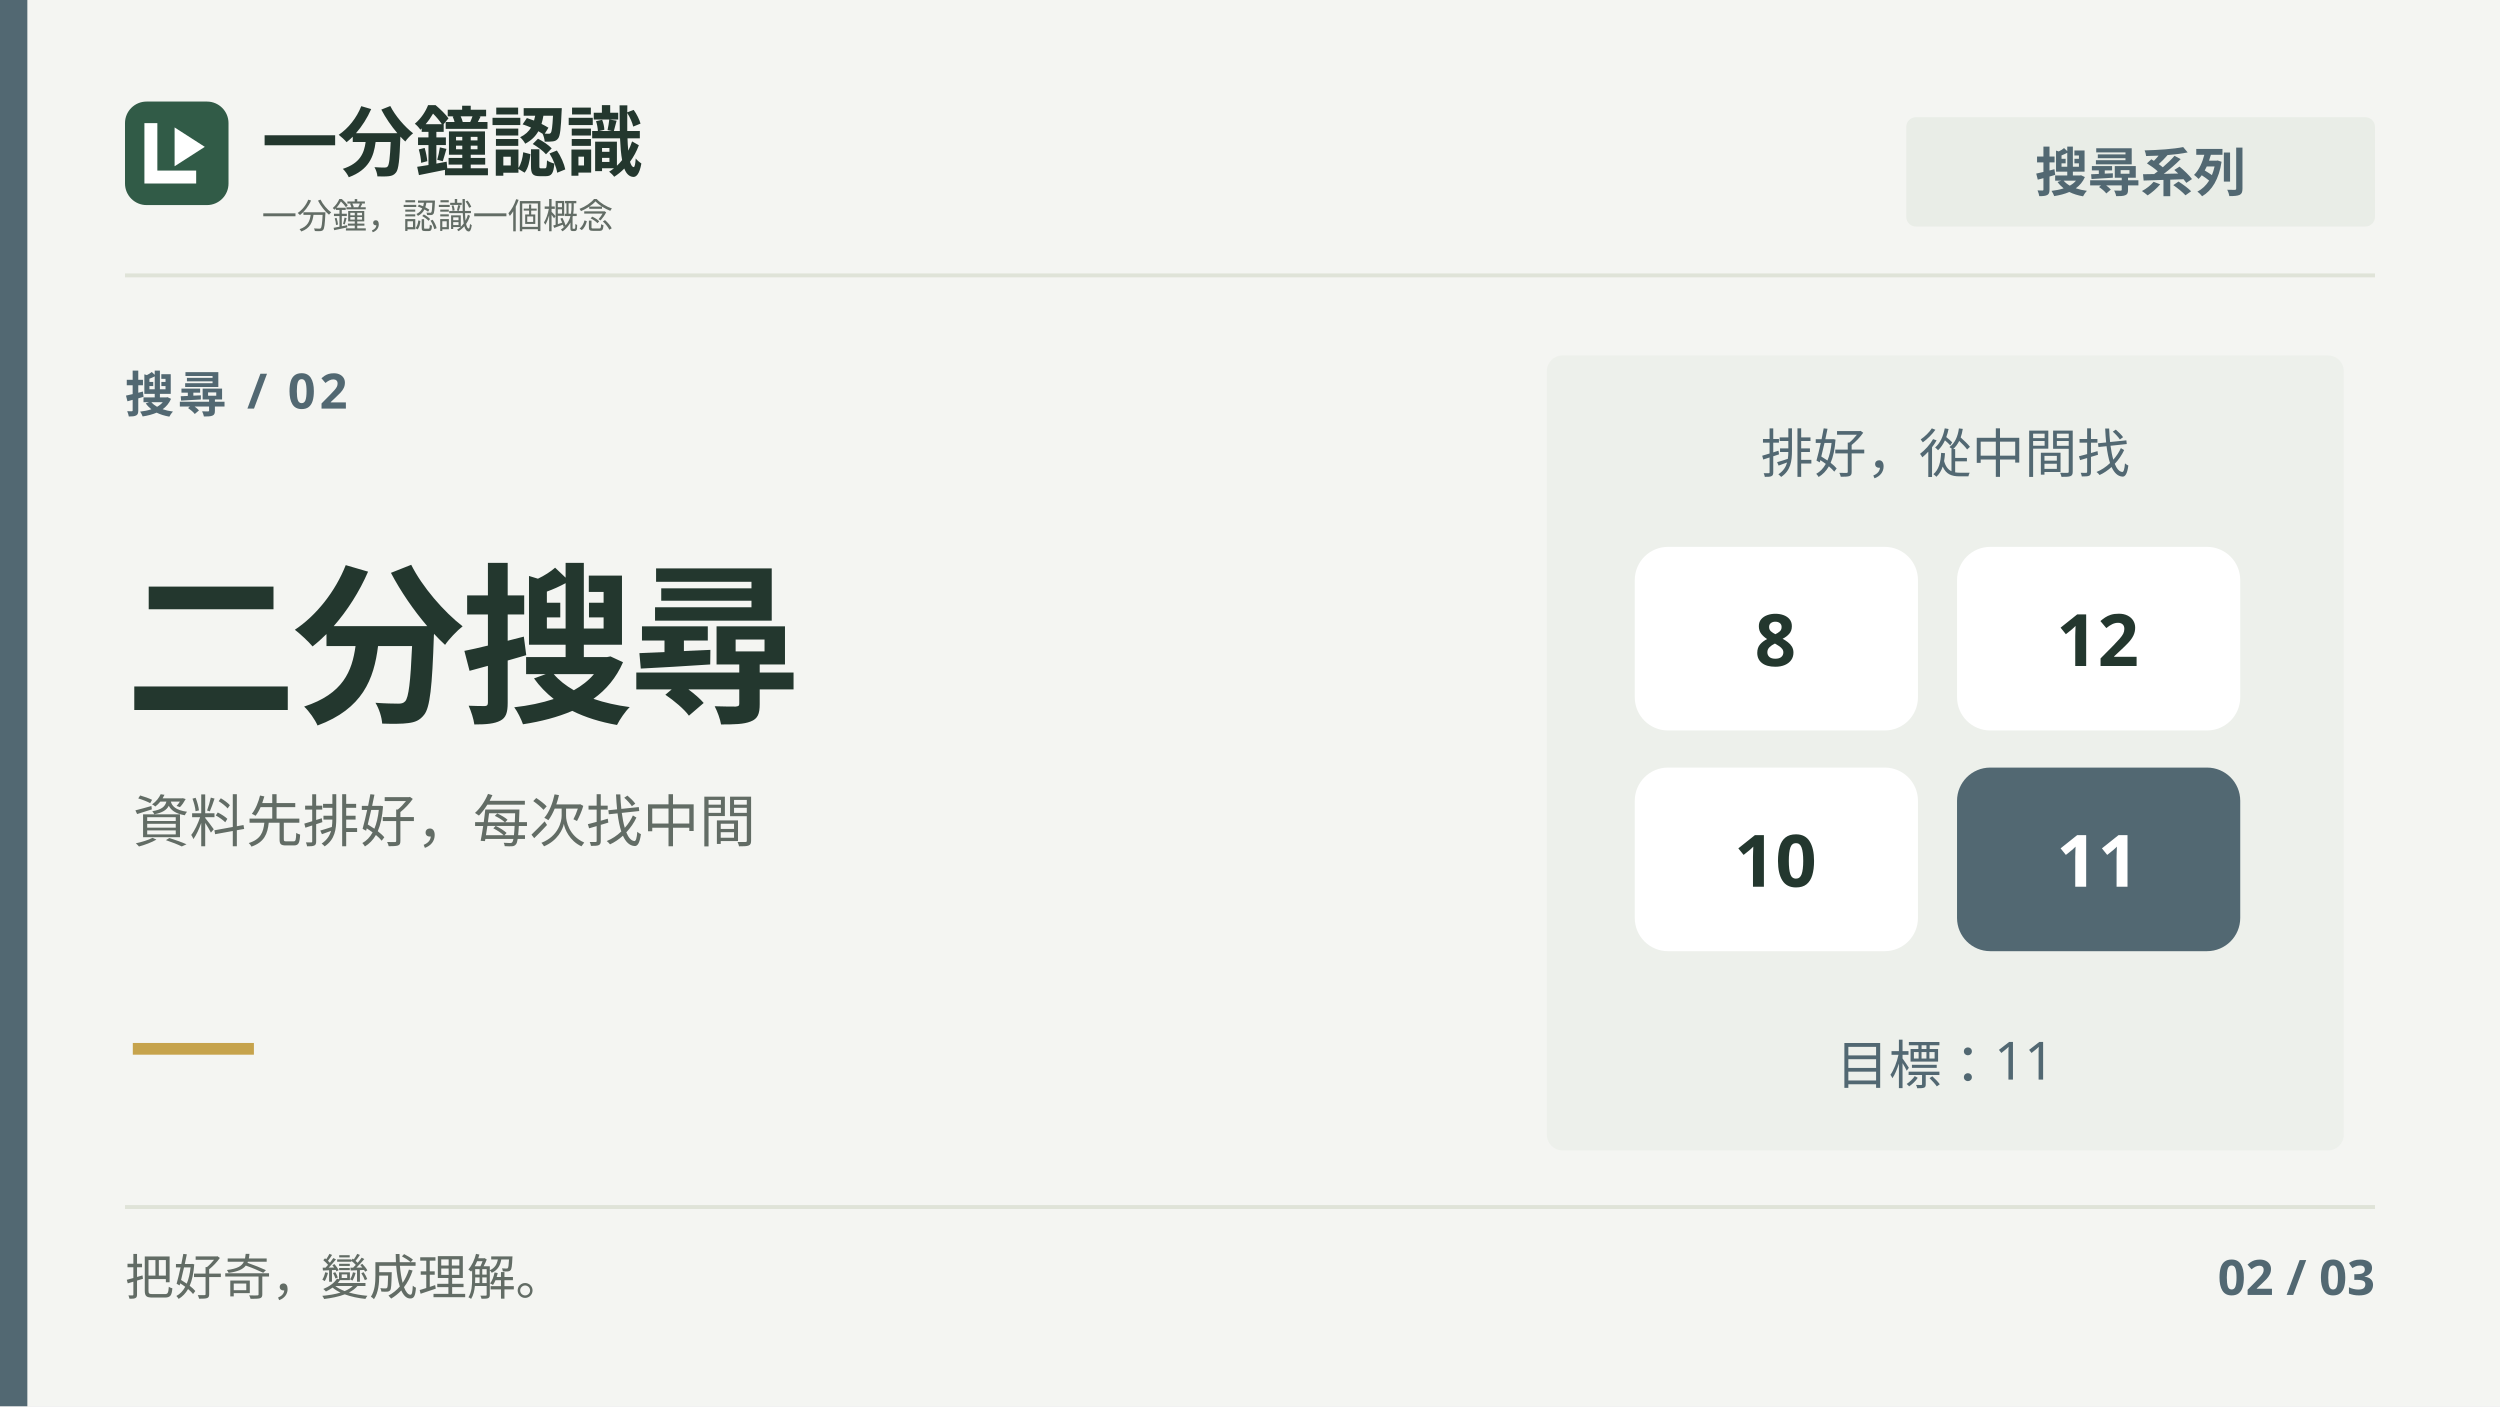
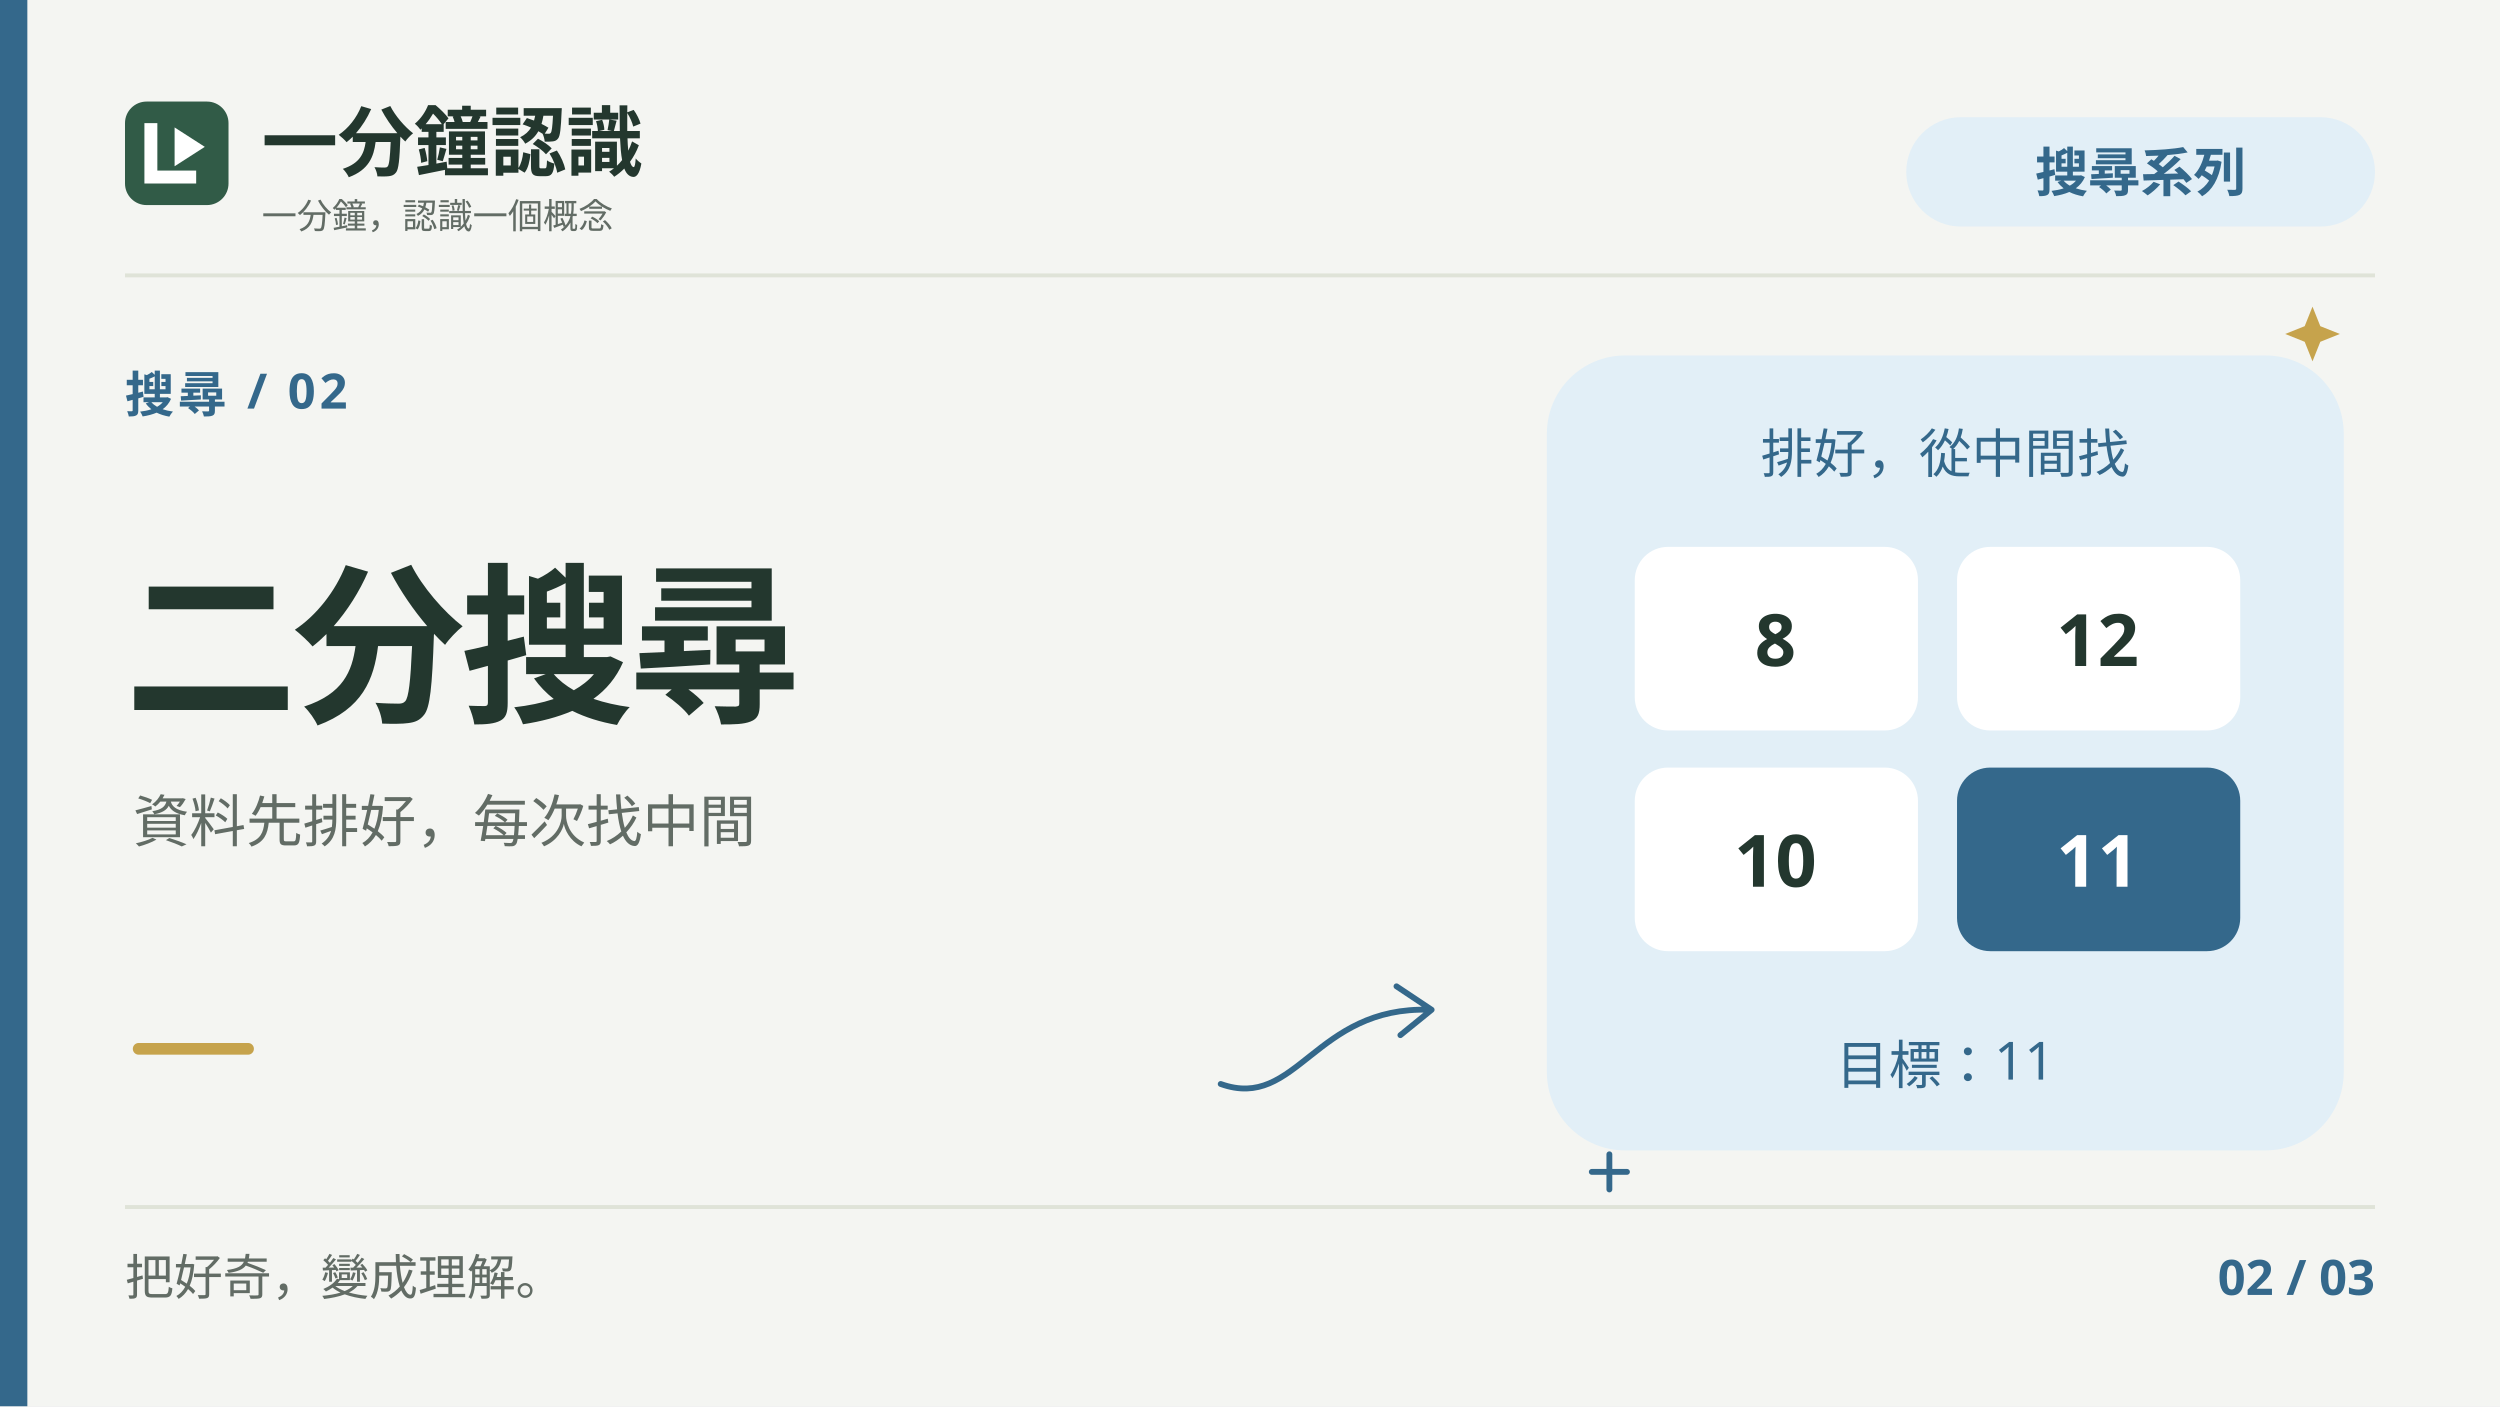
<svg xmlns="http://www.w3.org/2000/svg" width="1280" height="720" viewBox="0 0 1280 720" role="img" aria-labelledby="title desc">
  <g font-family="Microsoft JhengHei, PingFang TC, Noto Sans TC, sans-serif">
    <rect x="0" y="0" width="1280" height="720" rx="0" fill="#f4f5f2" />
-     <rect x="0" y="0" width="14" height="720" rx="0" fill="#526872" />
+     <rect x="0" y="0" width="14" height="720" rx="0" fill="#34688b" />
    <path d="M64 141h1152M64 618h1152" stroke="#dfe3d8" stroke-width="2" />
    <svg x="64" y="52" width="53" height="53" viewBox="0 0 48 48">
      <rect width="48" height="48" rx="10" fill="#315b47" />
      <path d="M15 10v22h18v6H9V10z" fill="#ffffff" />
      <path d="m23 12 14 9-14 9z" fill="#ffffff" />
    </svg>
    <text x="134" y="87" font-size="39" fill="#23372e" font-weight="800">一分鐘認識</text>
    <text x="134" y="117" font-size="18" fill="#626c65">一分鐘，認識一個概念</text>
-     <rect x="976" y="60" width="240" height="56" rx="5" fill="#e9ede7" />
-     <text x="1096" y="98" font-size="27" fill="#526872" text-anchor="middle" font-weight="700">搜尋系列</text>
-     <rect x="792" y="182" width="408" height="407" rx="8" fill="#edf0eb" />
-     <text x="64" y="211" font-size="25" fill="#526872" font-weight="700" letter-spacing="2">搜尋 / 02</text>
+     <rect x="976" y="60" width="240" height="56" rx="28" fill="#e2eff7" />
+     <text x="1096" y="98" font-size="27" fill="#34688b" text-anchor="middle" font-weight="700">搜尋系列</text>
+     <rect x="792" y="182" width="408" height="407" rx="40" fill="#e2eff7" />
+     <text x="64" y="211" font-size="25" fill="#34688b" font-weight="700" letter-spacing="2">搜尋 / 02</text>
    <text x="64" y="363" font-size="88" fill="#23372e" font-weight="800" letter-spacing="-2">二分搜尋</text>
    <text x="68" y="431" font-size="29" fill="#626c65">資料先排好，每次找中間</text>
-     <rect x="68" y="534" width="62" height="6" rx="0" fill="#c6a34c" />
-     <text x="996" y="242" font-size="27" fill="#526872" text-anchor="middle">排好，從中間找</text>
+     <rect x="68" y="534" width="62" height="6" rx="3" fill="#c6a34c" />
+     <path d="M625 555c39 14 48-40 107-38m-17-12 18 12-16 13" fill="none" stroke="#34688b" stroke-width="3" stroke-linecap="round" stroke-linejoin="round" />
+     <path d="m1184 157 4 10 10 4-10 4-4 10-4-10-10-4 10-4Z" fill="#c6a34c" />
+     <path d="M824 591v18m-9-9h18" fill="none" stroke="#34688b" stroke-width="3" stroke-linecap="round" />
+     <text x="996" y="242" font-size="27" fill="#34688b" text-anchor="middle">排好，從中間找</text>
    <rect x="837" y="280" width="145" height="94" rx="17" fill="#ffffff" />
    <text x="909" y="341" font-size="37" fill="#23372e" text-anchor="middle" font-weight="700">8</text>
    <rect x="1002" y="280" width="145" height="94" rx="17" fill="#ffffff" />
    <text x="1074" y="341" font-size="37" fill="#23372e" text-anchor="middle" font-weight="700">12</text>
    <rect x="837" y="393" width="145" height="94" rx="17" fill="#ffffff" />
    <text x="909" y="454" font-size="37" fill="#23372e" text-anchor="middle" font-weight="700">10</text>
-     <rect x="1002" y="393" width="145" height="94" rx="17" fill="#526872" />
+     <rect x="1002" y="393" width="145" height="94" rx="17" fill="#34688b" />
    <text x="1074" y="454" font-size="37" fill="#ffffff" text-anchor="middle" font-weight="700">11</text>
-     <text x="996" y="555" font-size="27" fill="#526872" text-anchor="middle">目標：11</text>
+     <text x="996" y="555" font-size="27" fill="#34688b" text-anchor="middle">目標：11</text>
    <text x="64" y="663" font-size="25" fill="#626c65">把好奇，變成理解。</text>
-     <text x="1216" y="663" font-size="25" fill="#526872" text-anchor="end" font-weight="700">02 / 03</text>
+     <text x="1216" y="663" font-size="25" fill="#34688b" text-anchor="end" font-weight="700">02 / 03</text>
  </g>
</svg>
